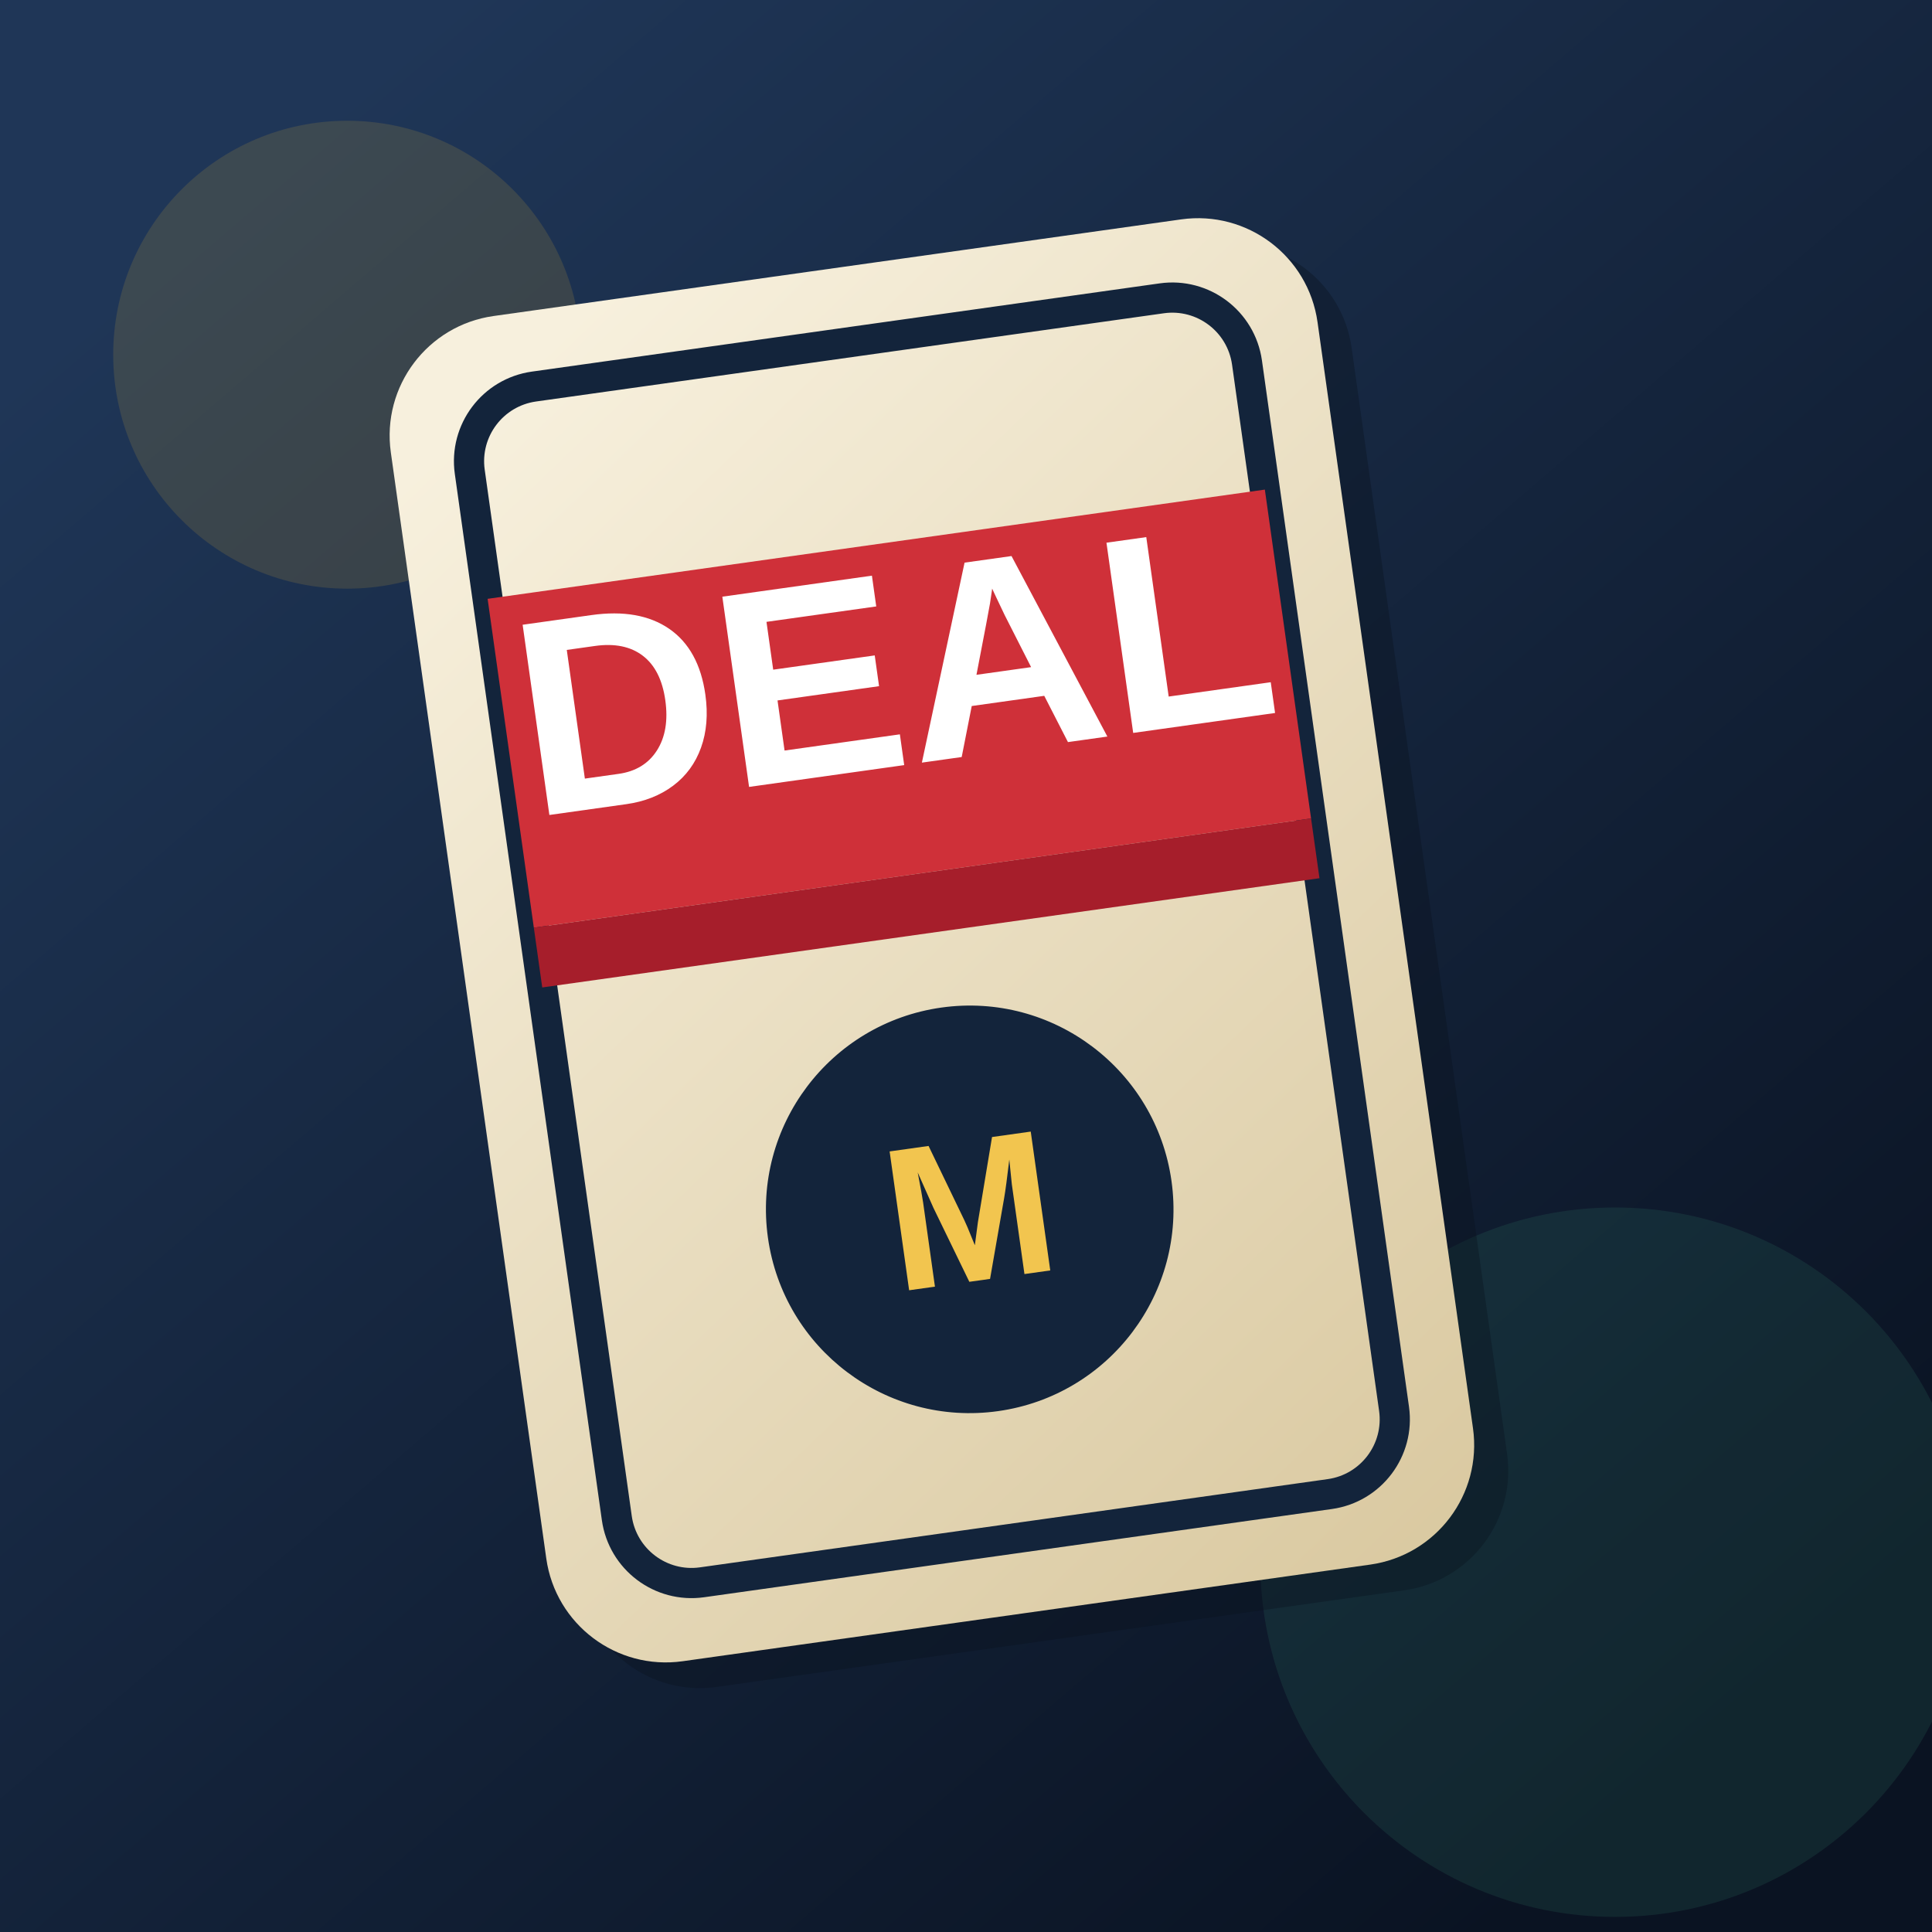
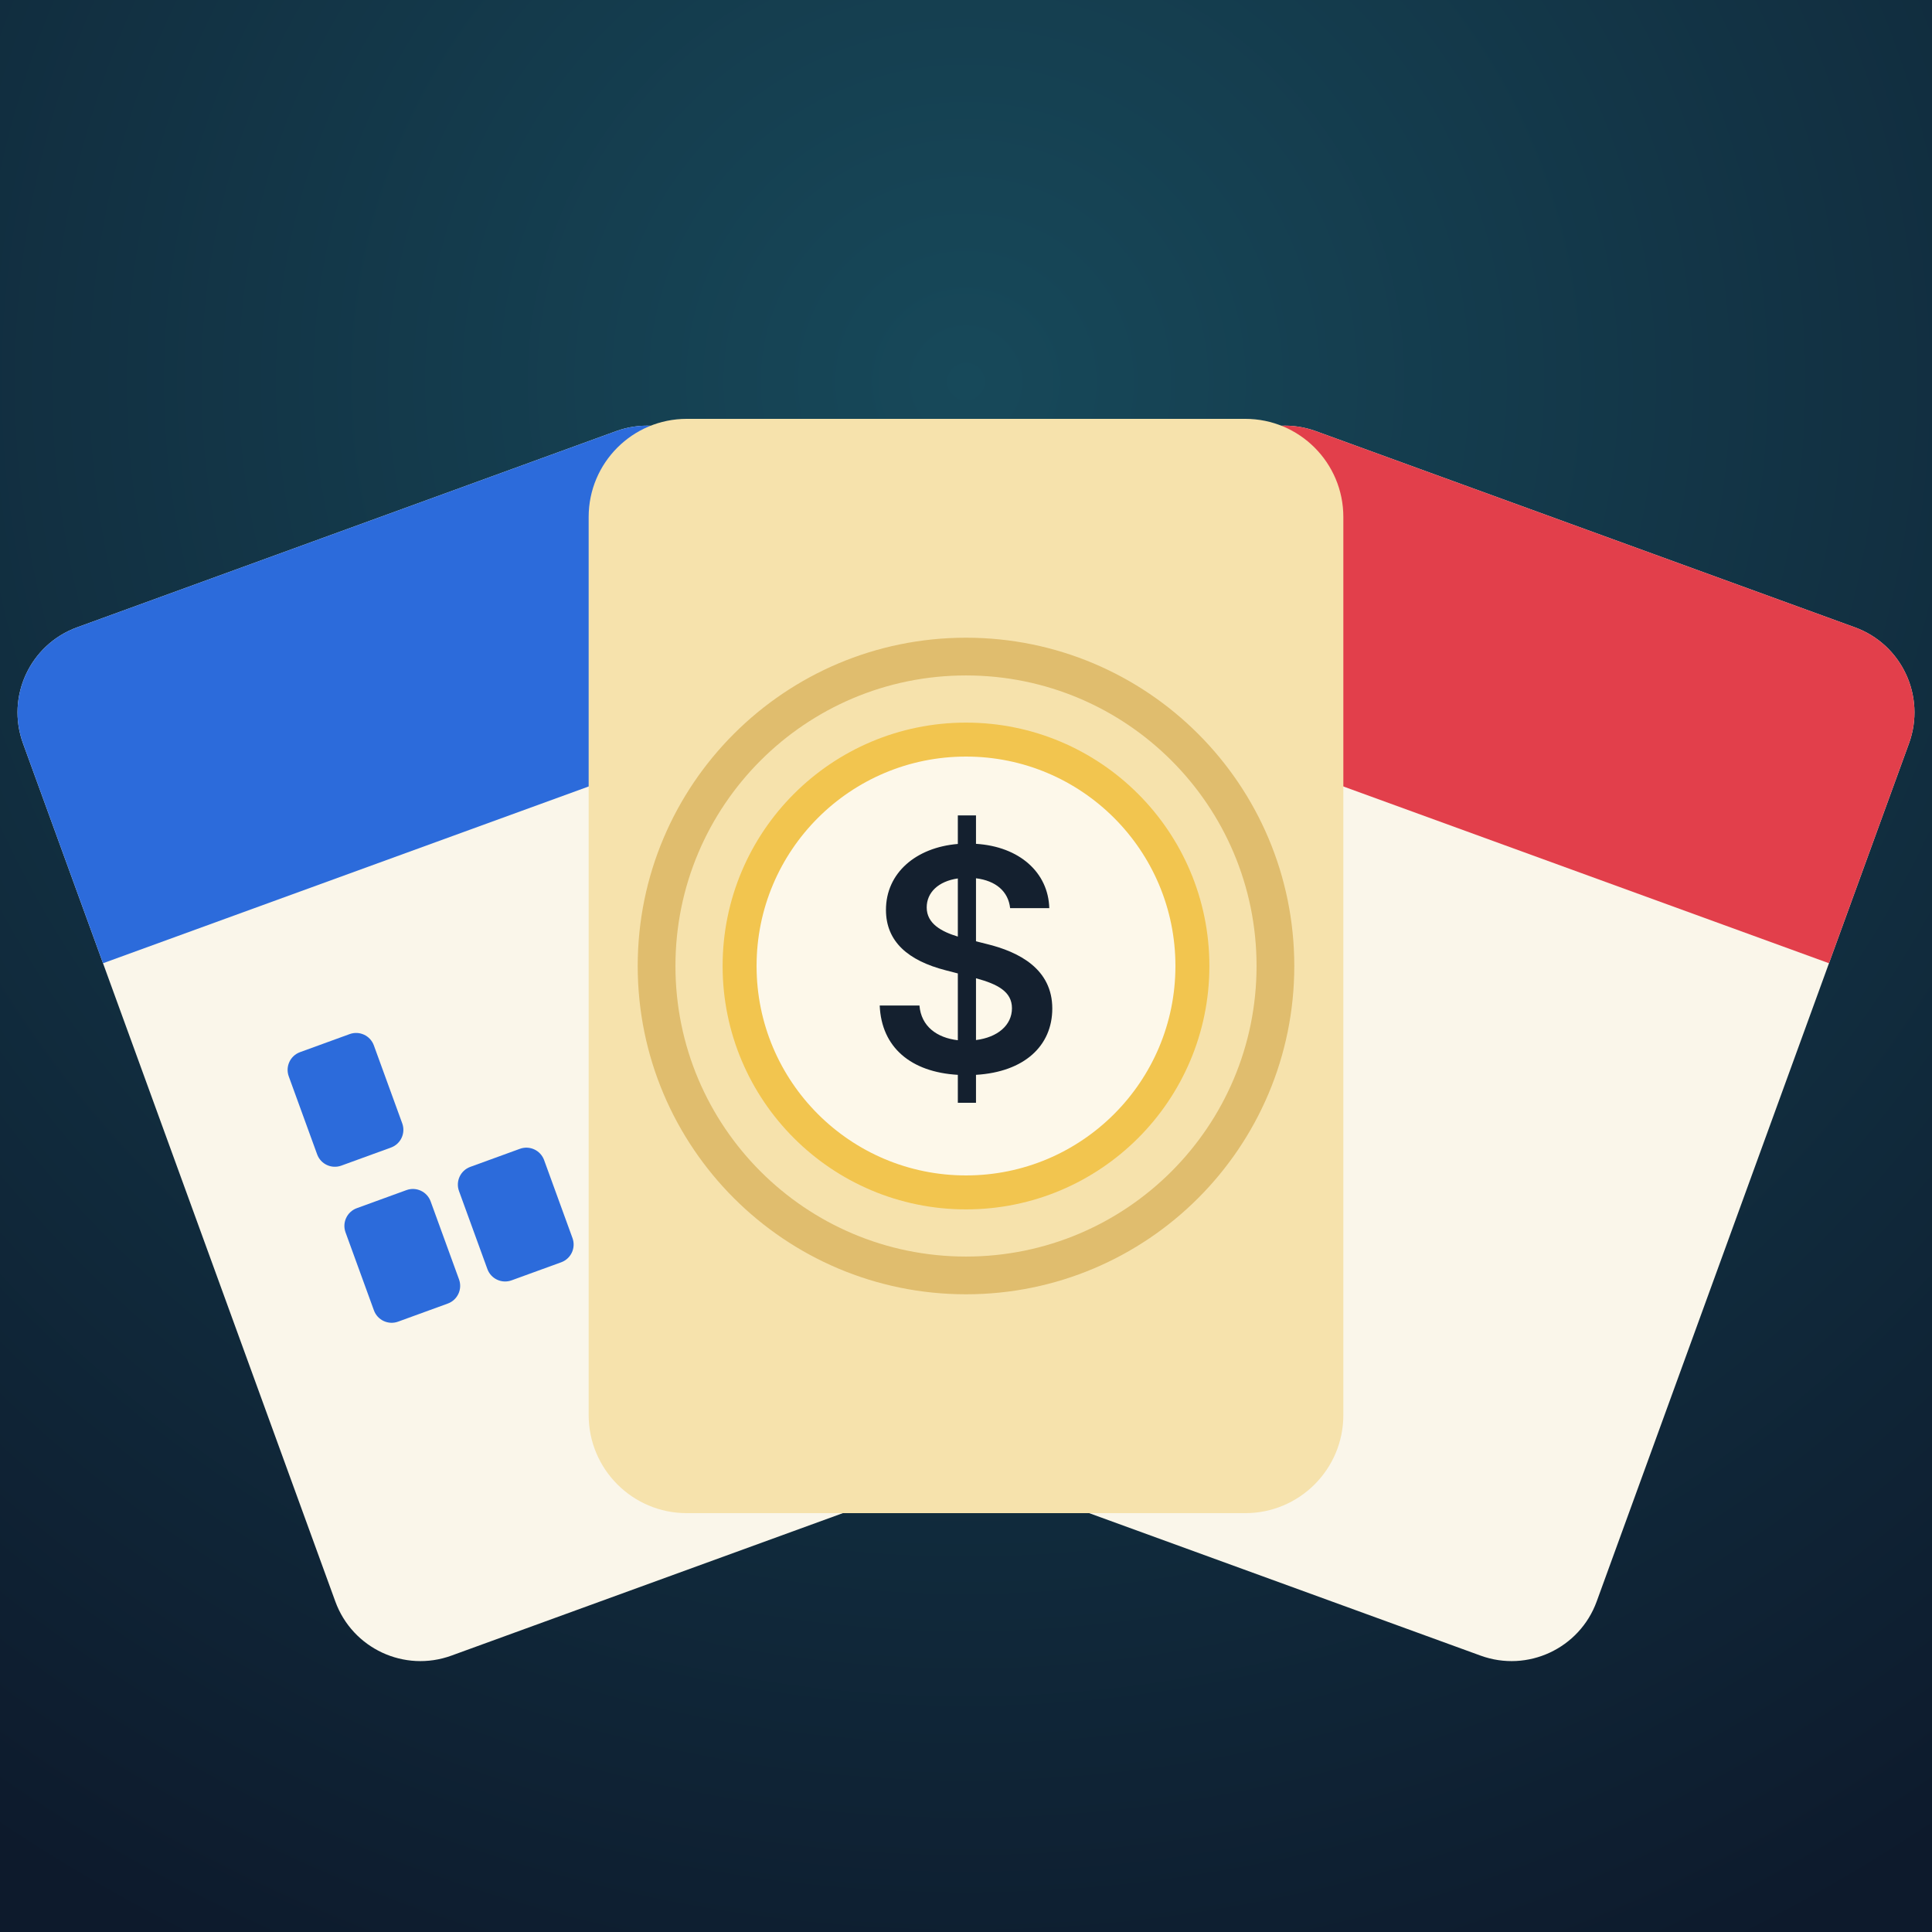
<svg xmlns="http://www.w3.org/2000/svg" viewBox="0 0 512 512">
  <defs>
-     <linearGradient id="bg" x1="68" y1="44" x2="438" y2="476" gradientUnits="userSpaceOnUse">
-       <stop stop-color="#1f3657" />
-       <stop offset="1" stop-color="#0a1322" />
-     </linearGradient>
-     <linearGradient id="card" x1="142" y1="96" x2="380" y2="426" gradientUnits="userSpaceOnUse">
-       <stop stop-color="#f7f0dd" />
-       <stop offset="1" stop-color="#d9c89f" />
-     </linearGradient>
+     <radialGradient id="bg" cx="0.5" cy="0.2" r="0.9">
+       <stop stop-color="#17495a" />
+       <stop offset="1" stop-color="#0d1a2c" />
+     </radialGradient>
  </defs>
  <rect width="512" height="512" fill="url(#bg)" />
-   <circle cx="92" cy="94" r="62" fill="#d8a936" opacity=".16" />
-   <circle cx="428" cy="414" r="94" fill="#47b68b" opacity=".12" />
-   <g transform="rotate(-8 256 256)">
-     <rect x="132" y="76" width="248" height="360" rx="32" fill="#07101d" opacity=".36" />
-     <rect x="124" y="68" width="248" height="360" rx="32" fill="url(#card)" />
-     <rect x="144" y="88" width="208" height="320" rx="20" fill="none" stroke="#13243b" stroke-width="8" />
-     <path d="M144 142h208v88H144z" fill="#cf3039" />
-     <path d="M144 230h208v16H144z" fill="#a61e2b" />
-     <text x="248" y="201" text-anchor="middle" font-family="Arial, Helvetica, sans-serif" font-size="74" font-weight="900" fill="#fff">DEAL</text>
-     <circle cx="248" cy="320" r="54" fill="#13243b" />
-     <text x="248" y="339" text-anchor="middle" font-family="Arial, Helvetica, sans-serif" font-size="54" font-weight="900" fill="#f2c54f">M</text>
+   <g transform="rotate(-20 150 300)">
+     <rect x="50" y="130" width="200" height="290" rx="24" fill="#faf6ea" />
+     <path d="M50 154a24 24 0 0 1 24-24h152a24 24 0 0 1 24 24v62H50z" fill="#2c6bdb" />
+     <rect x="86" y="256" width="24" height="32" rx="5" fill="#2c6bdb" />
+     <rect x="86" y="300" width="24" height="32" rx="5" fill="#2c6bdb" />
+     <rect x="118" y="300" width="24" height="32" rx="5" fill="#2c6bdb" />
  </g>
+   <g transform="rotate(20 362 300)">
+     <rect x="262" y="130" width="200" height="290" rx="24" fill="#faf6ea" />
+     <path d="M262 154a24 24 0 0 1 24-24h152a24 24 0 0 1 24 24v62H262z" fill="#e23f4b" />
+   </g>
+   <rect x="156" y="111" width="200" height="290" rx="26" fill="#f6e2ac" />
+   <circle cx="256" cy="256" r="82" fill="none" stroke="#e0bd6e" stroke-width="10" />
+   <circle cx="256" cy="256" r="60" fill="#fdf8ea" stroke="#f2c54f" stroke-width="9" />
+   <text x="256" y="284" text-anchor="middle" font-family="-apple-system, Segoe UI, sans-serif" font-size="82" font-weight="600" fill="#14202f">$</text>
</svg>
